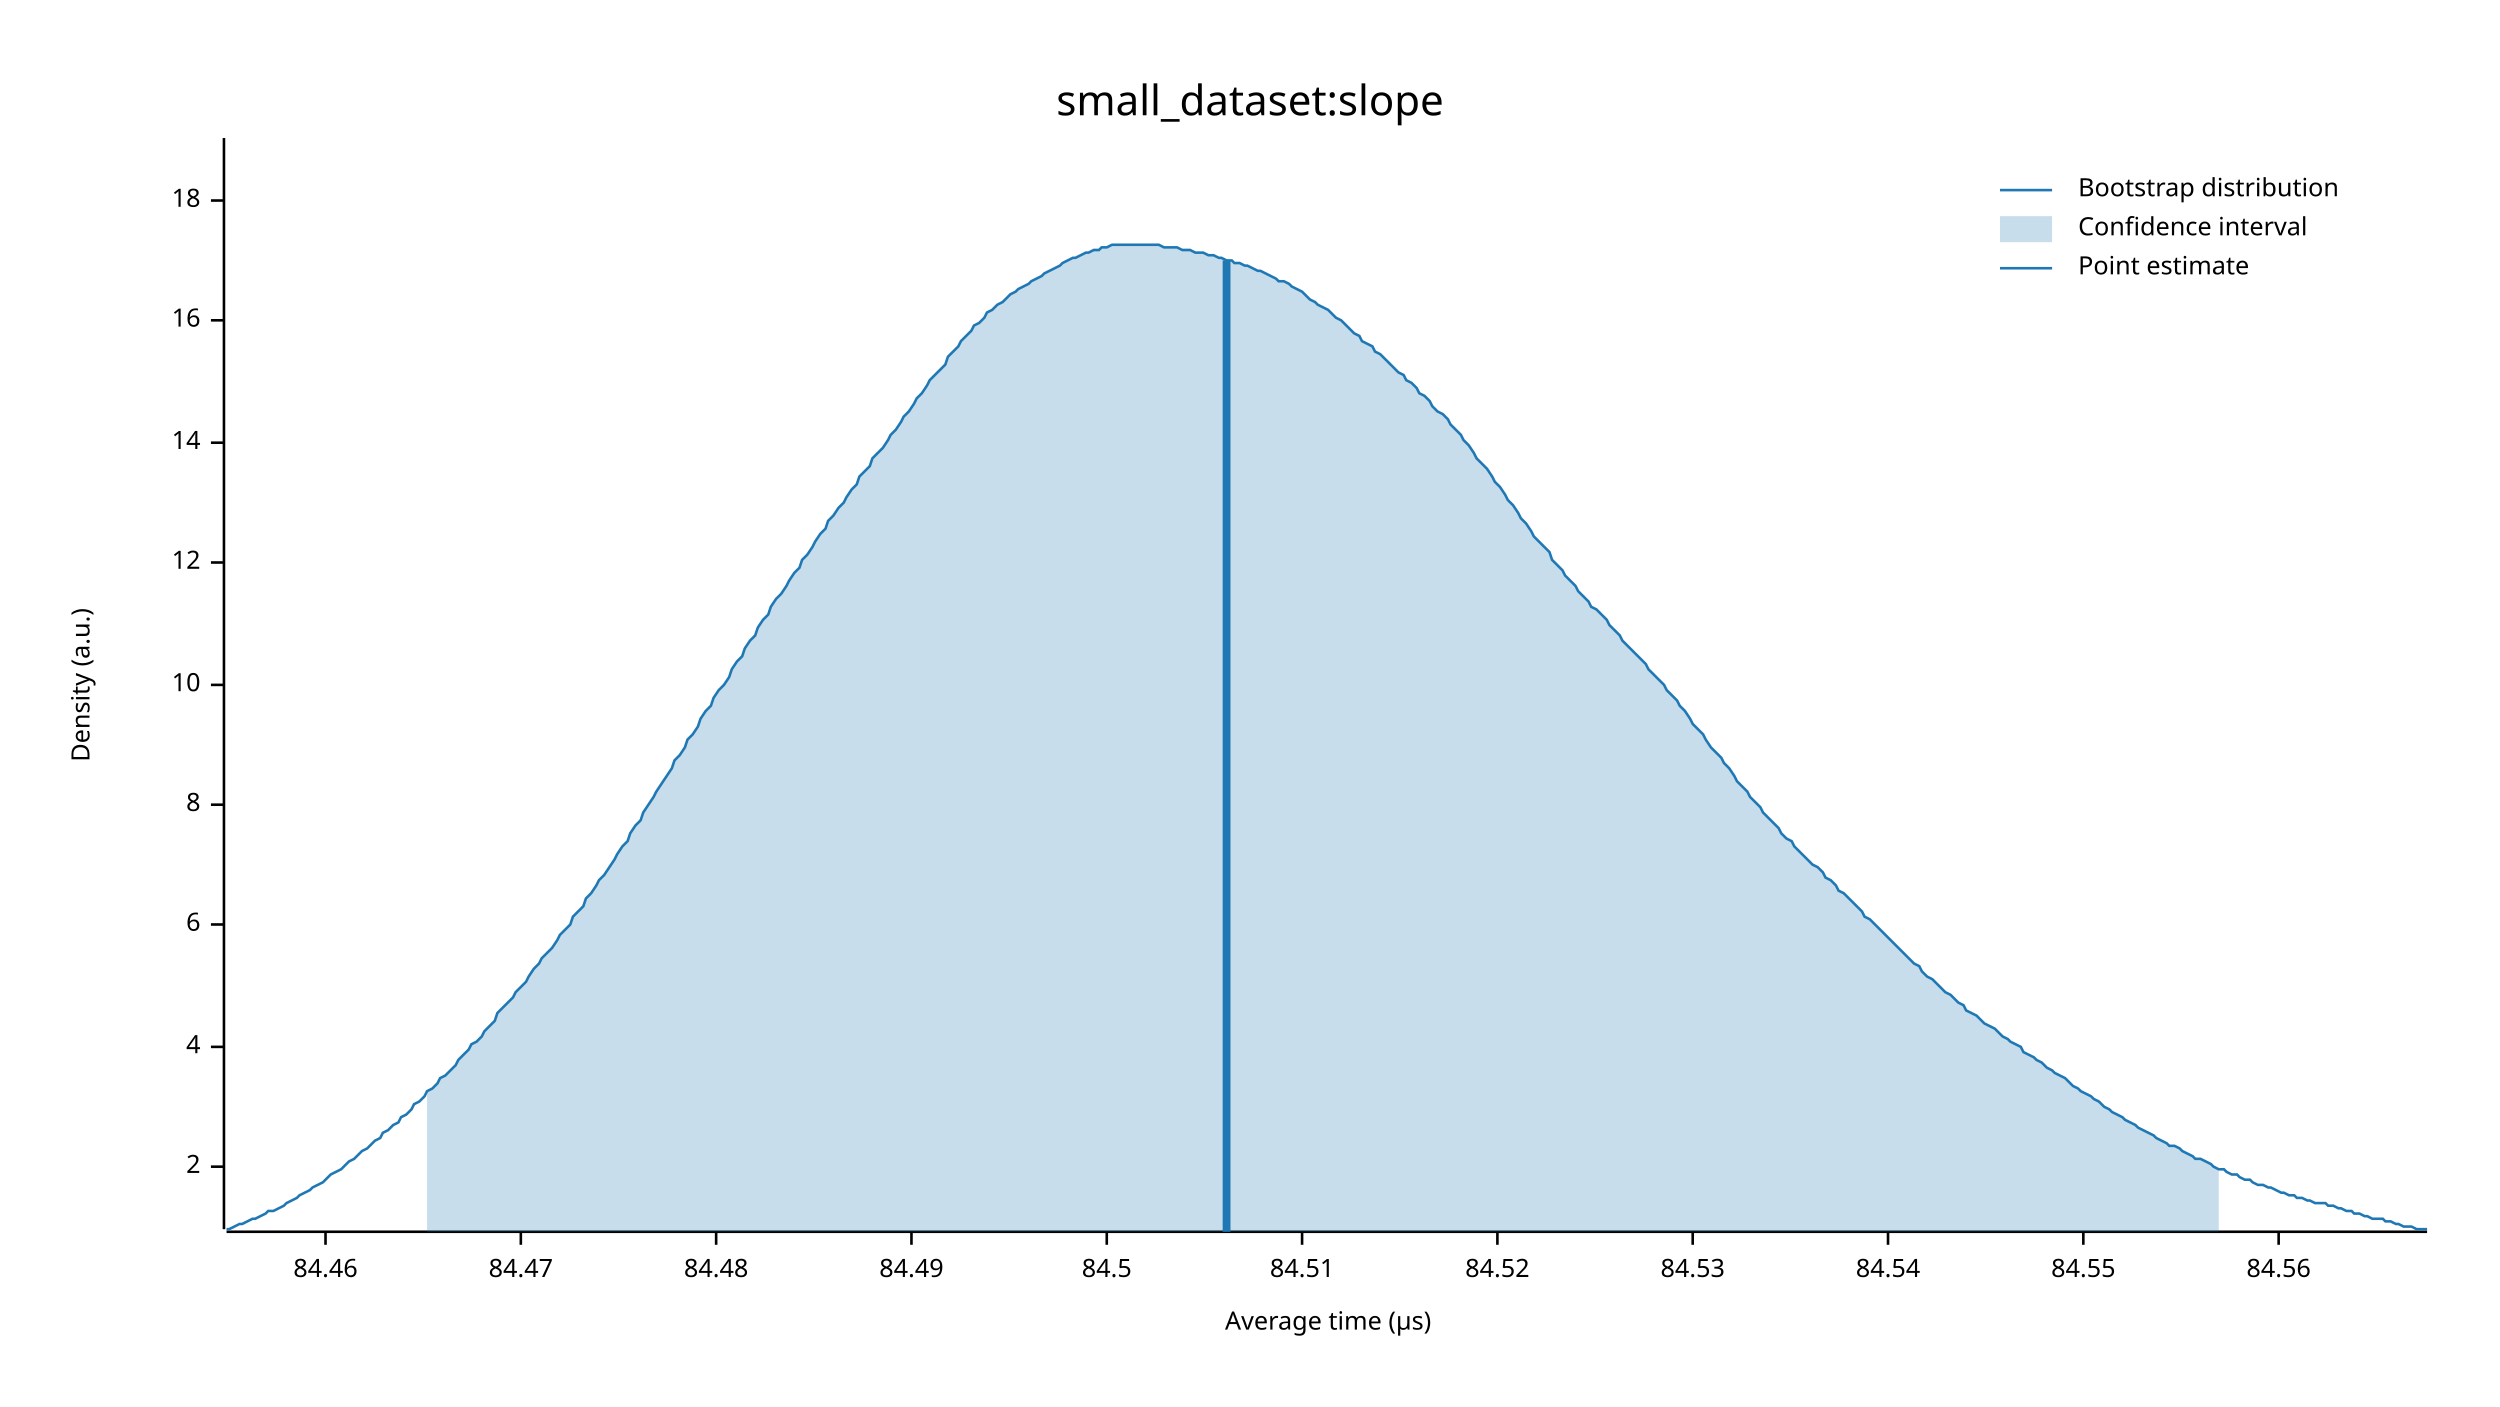
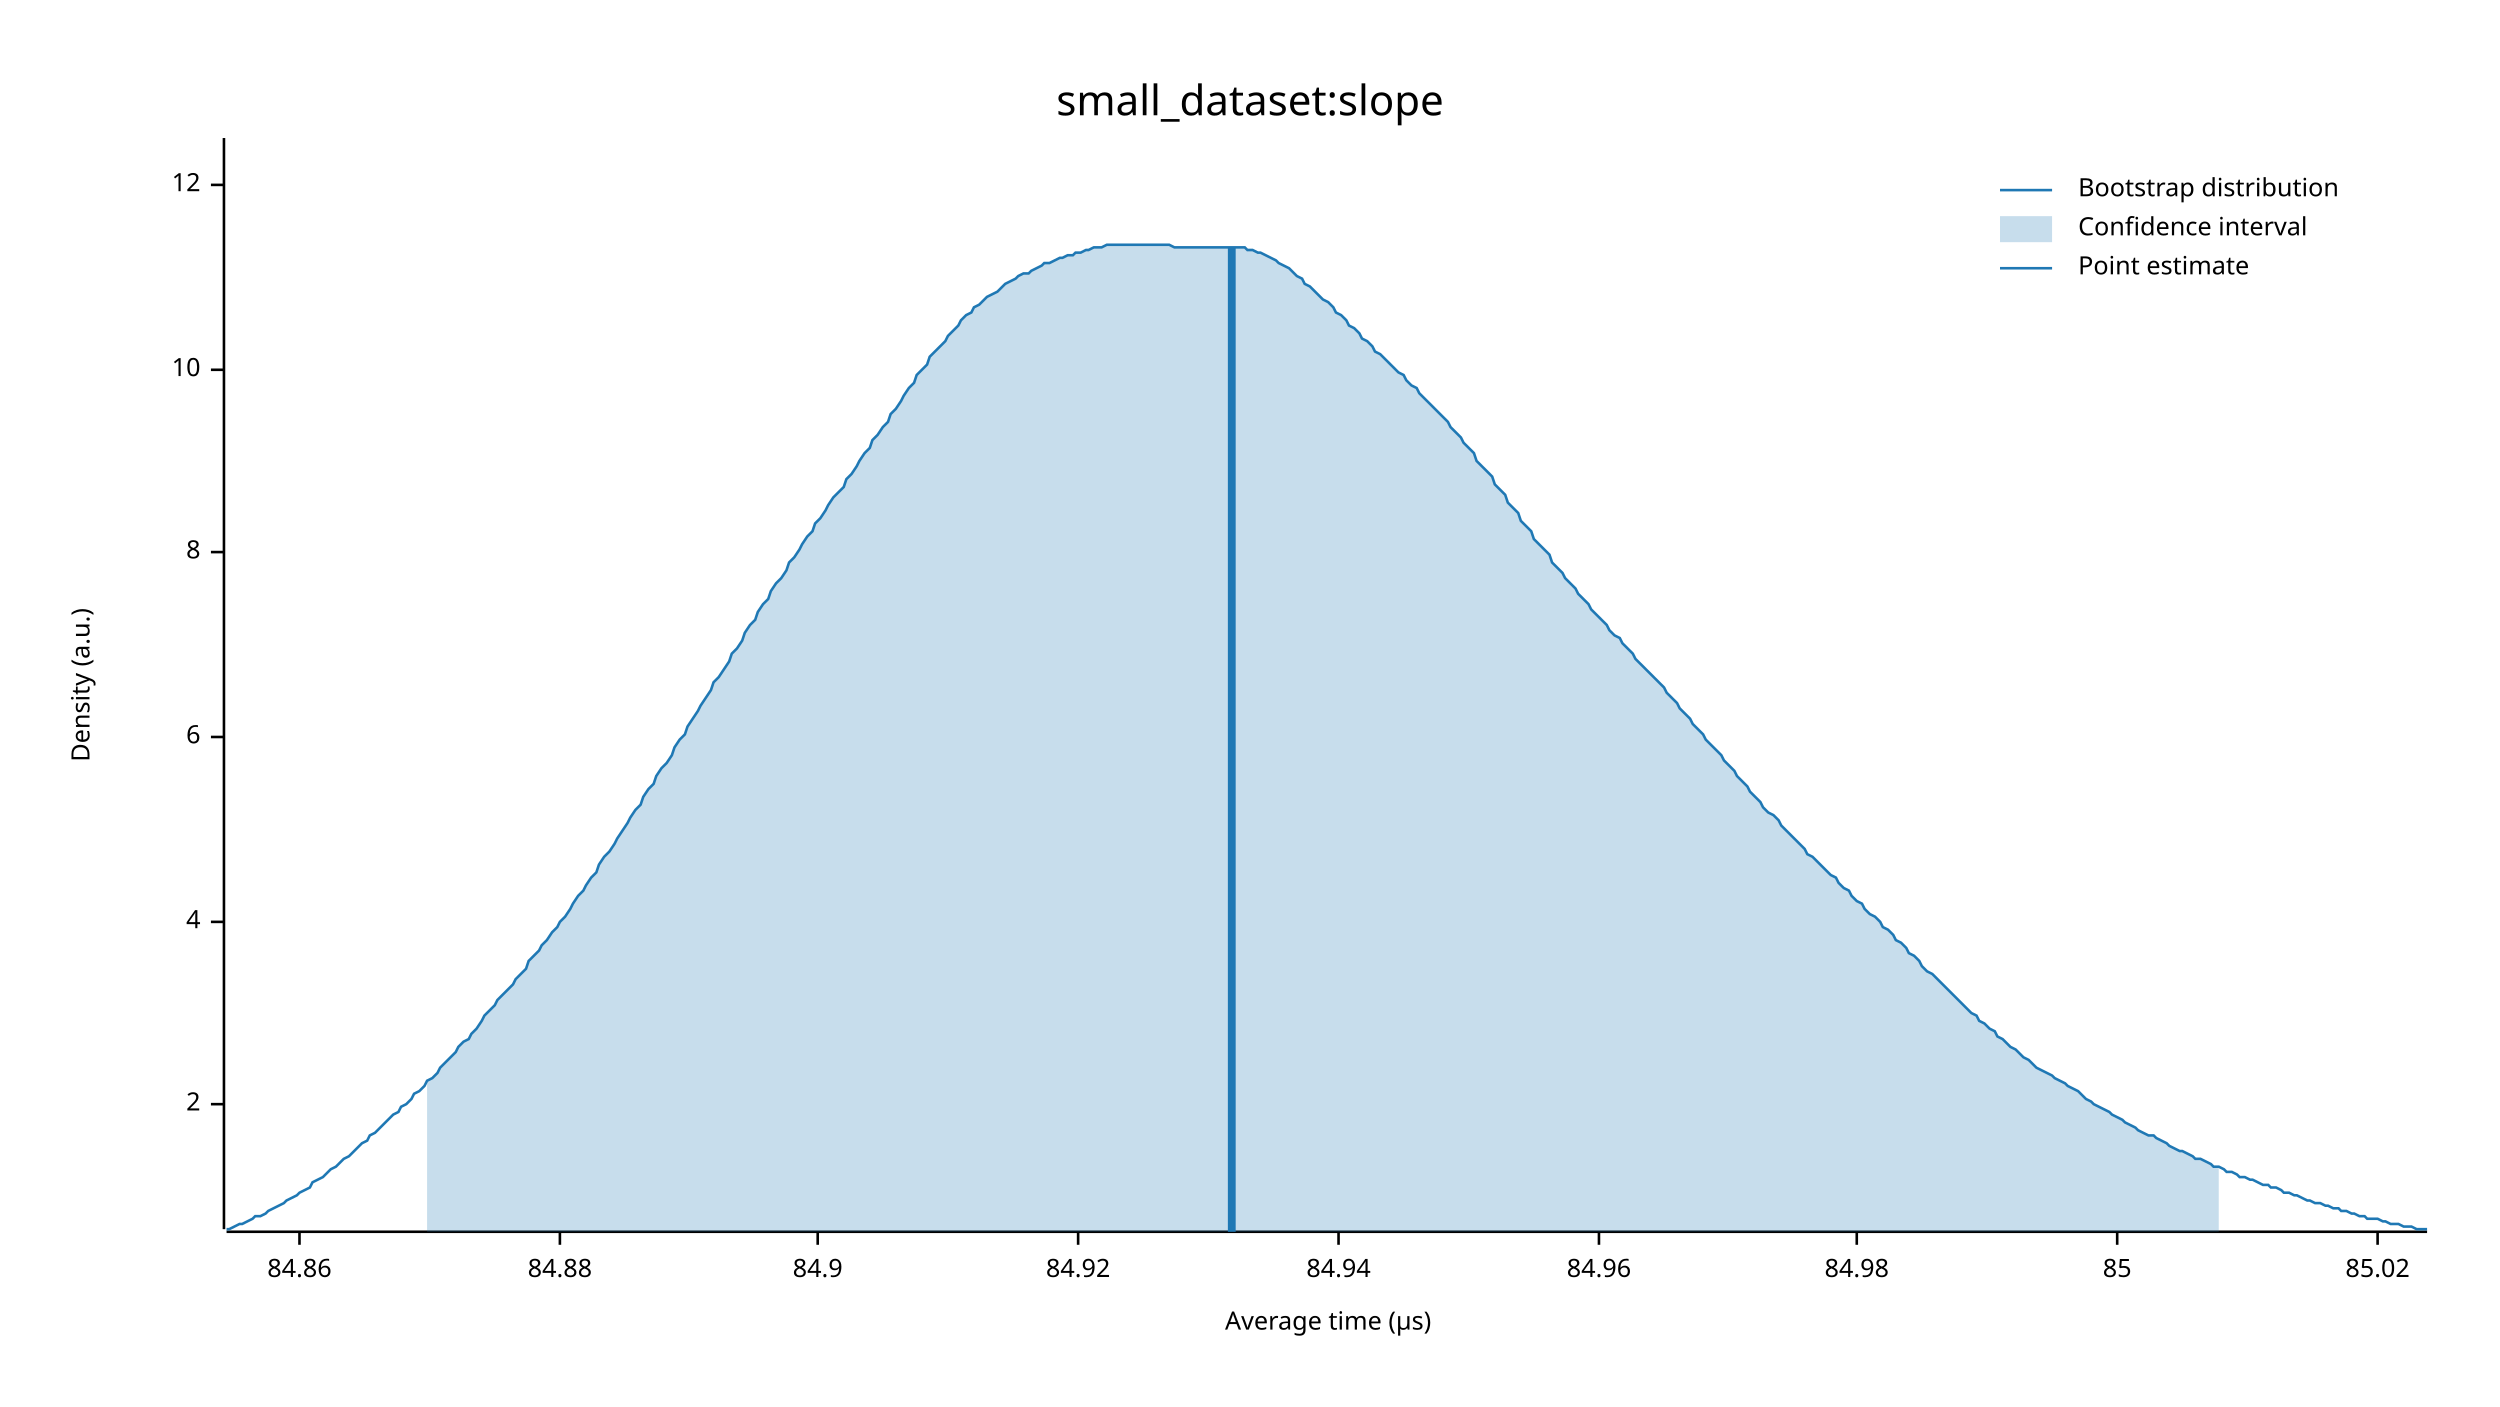
<svg xmlns="http://www.w3.org/2000/svg" width="960" height="540" viewBox="0 0 960 540">
  <text x="480" y="32" dy="0.76em" text-anchor="middle" font-family="sans-serif" font-size="16.129" opacity="1" fill="#000000">
small_dataset:slope
</text>
  <text x="27" y="263" dy="0.76em" text-anchor="middle" font-family="sans-serif" font-size="9.677" opacity="1" fill="#000000" transform="rotate(270, 27, 263)">
Density (a.u.)
</text>
  <text x="510" y="513" dy="-0.5ex" text-anchor="middle" font-family="sans-serif" font-size="9.677" opacity="1" fill="#000000">
Average time (µs)
</text>
  <polyline fill="none" opacity="1" stroke="#000000" stroke-width="1" points="86,53 86,472 " />
-   <text x="77" y="448" dy="0.5ex" text-anchor="end" font-family="sans-serif" font-size="9.677" opacity="1" fill="#000000">
+   <text x="77" y="424" dy="0.5ex" text-anchor="end" font-family="sans-serif" font-size="9.677" opacity="1" fill="#000000">
2
</text>
-   <polyline fill="none" opacity="1" stroke="#000000" stroke-width="1" points="81,448 86,448 " />
-   <text x="77" y="402" dy="0.5ex" text-anchor="end" font-family="sans-serif" font-size="9.677" opacity="1" fill="#000000">
+   <polyline fill="none" opacity="1" stroke="#000000" stroke-width="1" points="81,424 86,424 " />
+   <text x="77" y="354" dy="0.5ex" text-anchor="end" font-family="sans-serif" font-size="9.677" opacity="1" fill="#000000">
4
</text>
-   <polyline fill="none" opacity="1" stroke="#000000" stroke-width="1" points="81,402 86,402 " />
-   <text x="77" y="355" dy="0.5ex" text-anchor="end" font-family="sans-serif" font-size="9.677" opacity="1" fill="#000000">
+   <polyline fill="none" opacity="1" stroke="#000000" stroke-width="1" points="81,354 86,354 " />
+   <text x="77" y="283" dy="0.5ex" text-anchor="end" font-family="sans-serif" font-size="9.677" opacity="1" fill="#000000">
6
</text>
-   <polyline fill="none" opacity="1" stroke="#000000" stroke-width="1" points="81,355 86,355 " />
-   <text x="77" y="309" dy="0.5ex" text-anchor="end" font-family="sans-serif" font-size="9.677" opacity="1" fill="#000000">
+   <polyline fill="none" opacity="1" stroke="#000000" stroke-width="1" points="81,283 86,283 " />
+   <text x="77" y="212" dy="0.5ex" text-anchor="end" font-family="sans-serif" font-size="9.677" opacity="1" fill="#000000">
8
</text>
-   <polyline fill="none" opacity="1" stroke="#000000" stroke-width="1" points="81,309 86,309 " />
-   <text x="77" y="263" dy="0.5ex" text-anchor="end" font-family="sans-serif" font-size="9.677" opacity="1" fill="#000000">
+   <polyline fill="none" opacity="1" stroke="#000000" stroke-width="1" points="81,212 86,212 " />
+   <text x="77" y="142" dy="0.5ex" text-anchor="end" font-family="sans-serif" font-size="9.677" opacity="1" fill="#000000">
10
</text>
-   <polyline fill="none" opacity="1" stroke="#000000" stroke-width="1" points="81,263 86,263 " />
-   <text x="77" y="216" dy="0.5ex" text-anchor="end" font-family="sans-serif" font-size="9.677" opacity="1" fill="#000000">
+   <polyline fill="none" opacity="1" stroke="#000000" stroke-width="1" points="81,142 86,142 " />
+   <text x="77" y="71" dy="0.5ex" text-anchor="end" font-family="sans-serif" font-size="9.677" opacity="1" fill="#000000">
12
</text>
-   <polyline fill="none" opacity="1" stroke="#000000" stroke-width="1" points="81,216 86,216 " />
-   <text x="77" y="170" dy="0.5ex" text-anchor="end" font-family="sans-serif" font-size="9.677" opacity="1" fill="#000000">
- 14
+   <polyline fill="none" opacity="1" stroke="#000000" stroke-width="1" points="81,71 86,71 " />
+   <polyline fill="none" opacity="1" stroke="#000000" stroke-width="1" points="87,473 932,473 " />
+   <text x="115" y="483" dy="0.76em" text-anchor="middle" font-family="sans-serif" font-size="9.677" opacity="1" fill="#000000">
+ 84.86
</text>
-   <polyline fill="none" opacity="1" stroke="#000000" stroke-width="1" points="81,170 86,170 " />
-   <text x="77" y="123" dy="0.5ex" text-anchor="end" font-family="sans-serif" font-size="9.677" opacity="1" fill="#000000">
- 16
+   <polyline fill="none" opacity="1" stroke="#000000" stroke-width="1" points="115,473 115,478 " />
+   <text x="215" y="483" dy="0.76em" text-anchor="middle" font-family="sans-serif" font-size="9.677" opacity="1" fill="#000000">
+ 84.88
</text>
-   <polyline fill="none" opacity="1" stroke="#000000" stroke-width="1" points="81,123 86,123 " />
-   <text x="77" y="77" dy="0.5ex" text-anchor="end" font-family="sans-serif" font-size="9.677" opacity="1" fill="#000000">
- 18
+   <polyline fill="none" opacity="1" stroke="#000000" stroke-width="1" points="215,473 215,478 " />
+   <text x="314" y="483" dy="0.76em" text-anchor="middle" font-family="sans-serif" font-size="9.677" opacity="1" fill="#000000">
+ 84.9
</text>
-   <polyline fill="none" opacity="1" stroke="#000000" stroke-width="1" points="81,77 86,77 " />
-   <polyline fill="none" opacity="1" stroke="#000000" stroke-width="1" points="87,473 932,473 " />
-   <text x="125" y="483" dy="0.76em" text-anchor="middle" font-family="sans-serif" font-size="9.677" opacity="1" fill="#000000">
- 84.46
+   <polyline fill="none" opacity="1" stroke="#000000" stroke-width="1" points="314,473 314,478 " />
+   <text x="414" y="483" dy="0.76em" text-anchor="middle" font-family="sans-serif" font-size="9.677" opacity="1" fill="#000000">
+ 84.92
</text>
-   <polyline fill="none" opacity="1" stroke="#000000" stroke-width="1" points="125,473 125,478 " />
-   <text x="200" y="483" dy="0.76em" text-anchor="middle" font-family="sans-serif" font-size="9.677" opacity="1" fill="#000000">
- 84.47
+   <polyline fill="none" opacity="1" stroke="#000000" stroke-width="1" points="414,473 414,478 " />
+   <text x="514" y="483" dy="0.76em" text-anchor="middle" font-family="sans-serif" font-size="9.677" opacity="1" fill="#000000">
+ 84.94
</text>
-   <polyline fill="none" opacity="1" stroke="#000000" stroke-width="1" points="200,473 200,478 " />
-   <text x="275" y="483" dy="0.76em" text-anchor="middle" font-family="sans-serif" font-size="9.677" opacity="1" fill="#000000">
- 84.48
+   <polyline fill="none" opacity="1" stroke="#000000" stroke-width="1" points="514,473 514,478 " />
+   <text x="614" y="483" dy="0.76em" text-anchor="middle" font-family="sans-serif" font-size="9.677" opacity="1" fill="#000000">
+ 84.96
</text>
-   <polyline fill="none" opacity="1" stroke="#000000" stroke-width="1" points="275,473 275,478 " />
-   <text x="350" y="483" dy="0.76em" text-anchor="middle" font-family="sans-serif" font-size="9.677" opacity="1" fill="#000000">
- 84.49
+   <polyline fill="none" opacity="1" stroke="#000000" stroke-width="1" points="614,473 614,478 " />
+   <text x="713" y="483" dy="0.76em" text-anchor="middle" font-family="sans-serif" font-size="9.677" opacity="1" fill="#000000">
+ 84.98
</text>
-   <polyline fill="none" opacity="1" stroke="#000000" stroke-width="1" points="350,473 350,478 " />
-   <text x="425" y="483" dy="0.76em" text-anchor="middle" font-family="sans-serif" font-size="9.677" opacity="1" fill="#000000">
- 84.5
+   <polyline fill="none" opacity="1" stroke="#000000" stroke-width="1" points="713,473 713,478 " />
+   <text x="813" y="483" dy="0.76em" text-anchor="middle" font-family="sans-serif" font-size="9.677" opacity="1" fill="#000000">
+ 85
</text>
-   <polyline fill="none" opacity="1" stroke="#000000" stroke-width="1" points="425,473 425,478 " />
-   <text x="500" y="483" dy="0.76em" text-anchor="middle" font-family="sans-serif" font-size="9.677" opacity="1" fill="#000000">
- 84.51
+   <polyline fill="none" opacity="1" stroke="#000000" stroke-width="1" points="813,473 813,478 " />
+   <text x="913" y="483" dy="0.76em" text-anchor="middle" font-family="sans-serif" font-size="9.677" opacity="1" fill="#000000">
+ 85.02
</text>
-   <polyline fill="none" opacity="1" stroke="#000000" stroke-width="1" points="500,473 500,478 " />
-   <text x="575" y="483" dy="0.76em" text-anchor="middle" font-family="sans-serif" font-size="9.677" opacity="1" fill="#000000">
- 84.52
- </text>
-   <polyline fill="none" opacity="1" stroke="#000000" stroke-width="1" points="575,473 575,478 " />
-   <text x="650" y="483" dy="0.76em" text-anchor="middle" font-family="sans-serif" font-size="9.677" opacity="1" fill="#000000">
- 84.53
- </text>
-   <polyline fill="none" opacity="1" stroke="#000000" stroke-width="1" points="650,473 650,478 " />
-   <text x="725" y="483" dy="0.76em" text-anchor="middle" font-family="sans-serif" font-size="9.677" opacity="1" fill="#000000">
- 84.54
- </text>
-   <polyline fill="none" opacity="1" stroke="#000000" stroke-width="1" points="725,473 725,478 " />
-   <text x="800" y="483" dy="0.76em" text-anchor="middle" font-family="sans-serif" font-size="9.677" opacity="1" fill="#000000">
- 84.55
- </text>
-   <polyline fill="none" opacity="1" stroke="#000000" stroke-width="1" points="800,473 800,478 " />
-   <text x="875" y="483" dy="0.76em" text-anchor="middle" font-family="sans-serif" font-size="9.677" opacity="1" fill="#000000">
- 84.56
- </text>
-   <polyline fill="none" opacity="1" stroke="#000000" stroke-width="1" points="875,473 875,478 " />
-   <polyline fill="none" opacity="1" stroke="#1F78B4" stroke-width="1" points="87,472 88,472 90,471 92,470 93,470 95,469 97,468 98,468 100,467 102,466 103,465 105,465 107,464 109,463 110,462 112,461 114,460 115,459 117,458 119,457 120,456 122,455 124,454 125,453 127,451 129,450 131,449 132,448 134,446 136,445 137,444 139,442 141,441 142,440 144,438 146,437 147,435 149,434 151,432 153,431 154,429 156,428 158,426 159,424 161,423 163,421 164,419 166,418 168,416 169,414 171,413 173,411 175,409 176,407 178,405 180,403 181,401 183,400 185,398 186,396 188,394 190,392 191,389 193,387 195,385 197,383 198,381 200,379 202,377 203,375 205,372 207,370 208,368 210,366 212,364 214,361 215,359 217,357 219,355 220,352 222,350 224,348 225,345 227,343 229,340 230,338 232,336 234,333 236,330 237,328 239,325 241,323 242,320 244,317 246,315 247,312 249,309 251,306 252,304 254,301 256,298 258,295 259,292 261,290 263,287 264,284 266,282 268,279 269,276 271,273 273,271 274,268 276,265 278,263 280,260 281,257 283,254 285,252 286,249 288,246 290,244 291,241 293,238 295,236 296,233 298,230 300,228 302,225 303,223 305,220 307,218 308,215 310,213 312,210 313,208 315,205 317,203 318,200 320,198 322,195 324,193 325,191 327,188 329,186 330,183 332,181 334,179 335,176 337,174 339,172 341,169 342,167 344,165 346,162 347,160 349,158 351,155 352,153 354,151 356,148 357,146 359,144 361,142 363,140 364,137 366,135 368,133 369,131 371,129 373,127 374,125 376,124 378,122 379,120 381,119 383,117 385,116 386,115 388,113 390,112 391,111 393,110 395,109 396,108 398,107 400,106 401,105 403,104 405,103 407,102 408,101 410,100 412,99 413,99 415,98 417,97 418,97 420,96 422,96 423,95 425,95 427,94 429,94 430,94 432,94 434,94 435,94 437,94 439,94 440,94 442,94 444,94 445,94 447,95 449,95 451,95 452,95 454,96 456,96 457,96 459,97 461,97 462,97 464,98 466,98 468,99 469,99 471,100 473,100 474,101 476,101 478,102 479,102 481,103 483,104 484,104 486,105 488,106 490,107 491,108 493,108 495,109 496,110 498,111 500,112 501,113 503,115 505,116 506,117 508,118 510,119 512,121 513,122 515,123 517,125 518,126 520,128 522,129 523,131 525,132 527,133 528,135 530,136 532,138 534,140 535,141 537,143 539,144 540,146 542,147 544,149 545,151 547,152 549,154 550,156 552,158 554,159 556,161 557,163 559,165 561,167 562,169 564,171 566,174 567,176 569,178 571,180 573,183 574,185 576,187 578,190 579,192 581,194 583,197 584,199 586,201 588,204 589,206 591,208 593,210 595,212 596,215 598,217 600,219 601,221 603,223 605,225 606,227 608,229 610,231 611,233 613,234 615,236 617,238 618,240 620,242 622,244 623,246 625,248 627,250 628,251 630,253 632,255 633,257 635,259 637,261 639,263 640,265 642,267 644,269 645,271 647,273 649,276 650,278 652,280 654,282 655,284 657,287 659,289 661,291 662,293 664,295 666,298 667,300 669,302 671,304 672,306 674,308 676,310 677,312 679,314 681,316 683,318 684,320 686,322 688,323 689,325 691,327 693,329 694,330 696,332 698,333 700,335 701,337 703,338 705,340 706,342 708,343 710,345 711,346 713,348 715,350 716,352 718,353 720,355 722,357 723,358 725,360 727,362 728,363 730,365 732,367 733,368 735,370 737,371 738,373 740,375 742,376 744,378 745,379 747,381 749,382 750,383 752,385 754,386 755,388 757,389 759,390 760,391 762,393 764,394 766,395 767,396 769,398 771,399 772,400 774,401 776,402 777,404 779,405 781,406 782,407 784,408 786,410 788,411 789,412 791,413 793,414 794,415 796,417 798,418 799,419 801,420 803,421 804,422 806,423 808,425 810,426 811,427 813,428 815,429 816,430 818,431 820,432 821,433 823,434 825,435 827,436 828,437 830,438 832,439 833,440 835,440 837,441 838,442 840,443 842,444 843,445 845,445 847,446 849,447 850,448 852,449 854,449 855,450 857,451 859,451 860,452 862,453 864,453 865,454 867,455 869,455 871,456 872,456 874,457 876,458 877,458 879,459 881,459 882,460 884,460 886,461 887,461 889,462 891,462 893,462 894,463 896,463 898,464 899,464 901,465 903,465 904,466 906,466 908,467 909,467 911,468 913,468 915,468 916,469 918,469 920,470 921,470 923,471 925,471 926,471 928,472 930,472 932,472 " />
-   <polygon opacity="0.25" fill="#1F78B4" points="164,419 166,418 168,416 169,414 171,413 173,411 175,409 176,407 178,405 180,403 181,401 183,400 185,398 186,396 188,394 190,392 191,389 193,387 195,385 197,383 198,381 200,379 202,377 203,375 205,372 207,370 208,368 210,366 212,364 214,361 215,359 217,357 219,355 220,352 222,350 224,348 225,345 227,343 229,340 230,338 232,336 234,333 236,330 237,328 239,325 241,323 242,320 244,317 246,315 247,312 249,309 251,306 252,304 254,301 256,298 258,295 259,292 261,290 263,287 264,284 266,282 268,279 269,276 271,273 273,271 274,268 276,265 278,263 280,260 281,257 283,254 285,252 286,249 288,246 290,244 291,241 293,238 295,236 296,233 298,230 300,228 302,225 303,223 305,220 307,218 308,215 310,213 312,210 313,208 315,205 317,203 318,200 320,198 322,195 324,193 325,191 327,188 329,186 330,183 332,181 334,179 335,176 337,174 339,172 341,169 342,167 344,165 346,162 347,160 349,158 351,155 352,153 354,151 356,148 357,146 359,144 361,142 363,140 364,137 366,135 368,133 369,131 371,129 373,127 374,125 376,124 378,122 379,120 381,119 383,117 385,116 386,115 388,113 390,112 391,111 393,110 395,109 396,108 398,107 400,106 401,105 403,104 405,103 407,102 408,101 410,100 412,99 413,99 415,98 417,97 418,97 420,96 422,96 423,95 425,95 427,94 429,94 430,94 432,94 434,94 435,94 437,94 439,94 440,94 442,94 444,94 445,94 447,95 449,95 451,95 452,95 454,96 456,96 457,96 459,97 461,97 462,97 464,98 466,98 468,99 469,99 471,100 473,100 474,101 476,101 478,102 479,102 481,103 483,104 484,104 486,105 488,106 490,107 491,108 493,108 495,109 496,110 498,111 500,112 501,113 503,115 505,116 506,117 508,118 510,119 512,121 513,122 515,123 517,125 518,126 520,128 522,129 523,131 525,132 527,133 528,135 530,136 532,138 534,140 535,141 537,143 539,144 540,146 542,147 544,149 545,151 547,152 549,154 550,156 552,158 554,159 556,161 557,163 559,165 561,167 562,169 564,171 566,174 567,176 569,178 571,180 573,183 574,185 576,187 578,190 579,192 581,194 583,197 584,199 586,201 588,204 589,206 591,208 593,210 595,212 596,215 598,217 600,219 601,221 603,223 605,225 606,227 608,229 610,231 611,233 613,234 615,236 617,238 618,240 620,242 622,244 623,246 625,248 627,250 628,251 630,253 632,255 633,257 635,259 637,261 639,263 640,265 642,267 644,269 645,271 647,273 649,276 650,278 652,280 654,282 655,284 657,287 659,289 661,291 662,293 664,295 666,298 667,300 669,302 671,304 672,306 674,308 676,310 677,312 679,314 681,316 683,318 684,320 686,322 688,323 689,325 691,327 693,329 694,330 696,332 698,333 700,335 701,337 703,338 705,340 706,342 708,343 710,345 711,346 713,348 715,350 716,352 718,353 720,355 722,357 723,358 725,360 727,362 728,363 730,365 732,367 733,368 735,370 737,371 738,373 740,375 742,376 744,378 745,379 747,381 749,382 750,383 752,385 754,386 755,388 757,389 759,390 760,391 762,393 764,394 766,395 767,396 769,398 771,399 772,400 774,401 776,402 777,404 779,405 781,406 782,407 784,408 786,410 788,411 789,412 791,413 793,414 794,415 796,417 798,418 799,419 801,420 803,421 804,422 806,423 808,425 810,426 811,427 813,428 815,429 816,430 818,431 820,432 821,433 823,434 825,435 827,436 828,437 830,438 832,439 833,440 835,440 837,441 838,442 840,443 842,444 843,445 845,445 847,446 849,447 850,448 852,449 852,473 164,473 " />
-   <polyline fill="none" opacity="1" stroke="#1F78B4" stroke-width="3" points="471,473 471,100 " />
+   <polyline fill="none" opacity="1" stroke="#000000" stroke-width="1" points="913,473 913,478 " />
+   <polyline fill="none" opacity="1" stroke="#1F78B4" stroke-width="1" points="87,472 88,472 90,471 92,470 93,470 95,469 97,468 98,467 100,467 102,466 103,465 105,464 107,463 109,462 110,461 112,460 114,459 115,458 117,457 119,456 120,454 122,453 124,452 125,451 127,449 129,448 131,446 132,445 134,444 136,442 137,441 139,439 141,438 142,436 144,435 146,433 147,432 149,430 151,428 153,427 154,425 156,424 158,422 159,420 161,419 163,417 164,415 166,414 168,412 169,410 171,408 173,406 175,404 176,402 178,400 180,399 181,397 183,395 185,392 186,390 188,388 190,386 191,384 193,382 195,380 197,378 198,376 200,374 202,372 203,369 205,367 207,365 208,363 210,361 212,358 214,356 215,354 217,352 219,349 220,347 222,344 224,342 225,340 227,337 229,335 230,332 232,329 234,327 236,324 237,322 239,319 241,316 242,314 244,311 246,309 247,306 249,303 251,301 252,298 254,295 256,293 258,290 259,287 261,284 263,282 264,279 266,276 268,273 269,271 271,268 273,265 274,262 276,260 278,257 280,254 281,251 283,249 285,246 286,243 288,240 290,238 291,235 293,232 295,230 296,227 298,224 300,222 302,219 303,216 305,214 307,211 308,209 310,206 312,204 313,201 315,199 317,196 318,194 320,191 322,189 324,187 325,184 327,182 329,179 330,177 332,174 334,172 335,169 337,167 339,164 341,162 342,159 344,157 346,154 347,152 349,149 351,147 352,144 354,142 356,140 357,137 359,135 361,133 363,131 364,129 366,127 368,125 369,123 371,121 373,120 374,118 376,117 378,115 379,114 381,113 383,112 385,110 386,109 388,108 390,107 391,106 393,105 395,105 396,104 398,103 400,102 401,101 403,101 405,100 407,99 408,99 410,98 412,98 413,97 415,97 417,96 418,96 420,95 422,95 423,95 425,94 427,94 429,94 430,94 432,94 434,94 435,94 437,94 439,94 440,94 442,94 444,94 445,94 447,94 449,94 451,95 452,95 454,95 456,95 457,95 459,95 461,95 462,95 464,95 466,95 468,95 469,95 471,95 473,95 474,95 476,95 478,95 479,96 481,96 483,97 484,97 486,98 488,99 490,100 491,101 493,102 495,103 496,104 498,106 500,107 501,109 503,110 505,112 506,113 508,115 510,116 512,118 513,120 515,121 517,123 518,125 520,126 522,128 523,130 525,131 527,133 528,135 530,136 532,138 534,140 535,141 537,143 539,144 540,146 542,148 544,149 545,151 547,153 549,155 550,156 552,158 554,160 556,162 557,164 559,166 561,168 562,170 564,172 566,174 567,177 569,179 571,181 573,183 574,186 576,188 578,190 579,193 581,195 583,197 584,200 586,202 588,204 589,207 591,209 593,211 595,213 596,216 598,218 600,220 601,222 603,224 605,226 606,228 608,230 610,232 611,234 613,236 615,238 617,240 618,242 620,244 622,245 623,247 625,249 627,251 628,253 630,255 632,257 633,258 635,260 637,262 639,264 640,266 642,268 644,270 645,272 647,274 649,276 650,278 652,280 654,282 655,284 657,286 659,288 661,290 662,292 664,294 666,296 667,298 669,300 671,302 672,304 674,306 676,308 677,310 679,312 681,313 683,315 684,317 686,319 688,321 689,322 691,324 693,326 694,328 696,329 698,331 700,333 701,334 703,336 705,337 706,339 708,341 710,342 711,344 713,346 715,347 716,349 718,351 720,352 722,354 723,356 725,357 727,359 728,361 730,362 732,364 733,366 735,367 737,369 738,371 740,373 742,374 744,376 745,377 747,379 749,381 750,382 752,384 754,386 755,387 757,389 759,390 760,392 762,393 764,395 766,396 767,398 769,399 771,401 772,402 774,403 776,405 777,406 779,407 781,409 782,410 784,411 786,412 788,413 789,414 791,415 793,416 794,417 796,418 798,419 799,420 801,422 803,423 804,424 806,425 808,426 810,427 811,428 813,429 815,430 816,431 818,432 820,433 821,434 823,435 825,436 827,436 828,437 830,438 832,439 833,440 835,441 837,442 838,442 840,443 842,444 843,445 845,445 847,446 849,447 850,448 852,448 854,449 855,450 857,450 859,451 860,452 862,452 864,453 865,453 867,454 869,455 871,455 872,456 874,456 876,457 877,458 879,458 881,459 882,459 884,460 886,461 887,461 889,462 891,462 893,463 894,463 896,464 898,464 899,465 901,465 903,466 904,466 906,467 908,467 909,468 911,468 913,468 915,469 916,469 918,470 920,470 921,470 923,471 925,471 926,471 928,472 930,472 932,472 " />
+   <polygon opacity="0.25" fill="#1F78B4" points="164,415 166,414 168,412 169,410 171,408 173,406 175,404 176,402 178,400 180,399 181,397 183,395 185,392 186,390 188,388 190,386 191,384 193,382 195,380 197,378 198,376 200,374 202,372 203,369 205,367 207,365 208,363 210,361 212,358 214,356 215,354 217,352 219,349 220,347 222,344 224,342 225,340 227,337 229,335 230,332 232,329 234,327 236,324 237,322 239,319 241,316 242,314 244,311 246,309 247,306 249,303 251,301 252,298 254,295 256,293 258,290 259,287 261,284 263,282 264,279 266,276 268,273 269,271 271,268 273,265 274,262 276,260 278,257 280,254 281,251 283,249 285,246 286,243 288,240 290,238 291,235 293,232 295,230 296,227 298,224 300,222 302,219 303,216 305,214 307,211 308,209 310,206 312,204 313,201 315,199 317,196 318,194 320,191 322,189 324,187 325,184 327,182 329,179 330,177 332,174 334,172 335,169 337,167 339,164 341,162 342,159 344,157 346,154 347,152 349,149 351,147 352,144 354,142 356,140 357,137 359,135 361,133 363,131 364,129 366,127 368,125 369,123 371,121 373,120 374,118 376,117 378,115 379,114 381,113 383,112 385,110 386,109 388,108 390,107 391,106 393,105 395,105 396,104 398,103 400,102 401,101 403,101 405,100 407,99 408,99 410,98 412,98 413,97 415,97 417,96 418,96 420,95 422,95 423,95 425,94 427,94 429,94 430,94 432,94 434,94 435,94 437,94 439,94 440,94 442,94 444,94 445,94 447,94 449,94 451,95 452,95 454,95 456,95 457,95 459,95 461,95 462,95 464,95 466,95 468,95 469,95 471,95 473,95 474,95 476,95 478,95 479,96 481,96 483,97 484,97 486,98 488,99 490,100 491,101 493,102 495,103 496,104 498,106 500,107 501,109 503,110 505,112 506,113 508,115 510,116 512,118 513,120 515,121 517,123 518,125 520,126 522,128 523,130 525,131 527,133 528,135 530,136 532,138 534,140 535,141 537,143 539,144 540,146 542,148 544,149 545,151 547,153 549,155 550,156 552,158 554,160 556,162 557,164 559,166 561,168 562,170 564,172 566,174 567,177 569,179 571,181 573,183 574,186 576,188 578,190 579,193 581,195 583,197 584,200 586,202 588,204 589,207 591,209 593,211 595,213 596,216 598,218 600,220 601,222 603,224 605,226 606,228 608,230 610,232 611,234 613,236 615,238 617,240 618,242 620,244 622,245 623,247 625,249 627,251 628,253 630,255 632,257 633,258 635,260 637,262 639,264 640,266 642,268 644,270 645,272 647,274 649,276 650,278 652,280 654,282 655,284 657,286 659,288 661,290 662,292 664,294 666,296 667,298 669,300 671,302 672,304 674,306 676,308 677,310 679,312 681,313 683,315 684,317 686,319 688,321 689,322 691,324 693,326 694,328 696,329 698,331 700,333 701,334 703,336 705,337 706,339 708,341 710,342 711,344 713,346 715,347 716,349 718,351 720,352 722,354 723,356 725,357 727,359 728,361 730,362 732,364 733,366 735,367 737,369 738,371 740,373 742,374 744,376 745,377 747,379 749,381 750,382 752,384 754,386 755,387 757,389 759,390 760,392 762,393 764,395 766,396 767,398 769,399 771,401 772,402 774,403 776,405 777,406 779,407 781,409 782,410 784,411 786,412 788,413 789,414 791,415 793,416 794,417 796,418 798,419 799,420 801,422 803,423 804,424 806,425 808,426 810,427 811,428 813,429 815,430 816,431 818,432 820,433 821,434 823,435 825,436 827,436 828,437 830,438 832,439 833,440 835,441 837,442 838,442 840,443 842,444 843,445 845,445 847,446 849,447 850,448 852,448 852,473 164,473 " />
+   <polyline fill="none" opacity="1" stroke="#1F78B4" stroke-width="3" points="473,473 473,95 " />
  <text x="798" y="68" dy="0.76em" text-anchor="start" font-family="sans-serif" font-size="9.677" opacity="1" fill="#000000">
Bootstrap distribution
</text>
  <text x="798" y="83" dy="0.76em" text-anchor="start" font-family="sans-serif" font-size="9.677" opacity="1" fill="#000000">
Confidence interval
</text>
  <text x="798" y="98" dy="0.76em" text-anchor="start" font-family="sans-serif" font-size="9.677" opacity="1" fill="#000000">
Point estimate
</text>
  <polyline fill="none" opacity="1" stroke="#1F78B4" stroke-width="1" points="768,73 788,73 " />
  <rect x="768" y="83" width="20" height="10" opacity="0.25" fill="#1F78B4" stroke="none" />
  <polyline fill="none" opacity="1" stroke="#1F78B4" stroke-width="1" points="768,103 788,103 " />
</svg>
